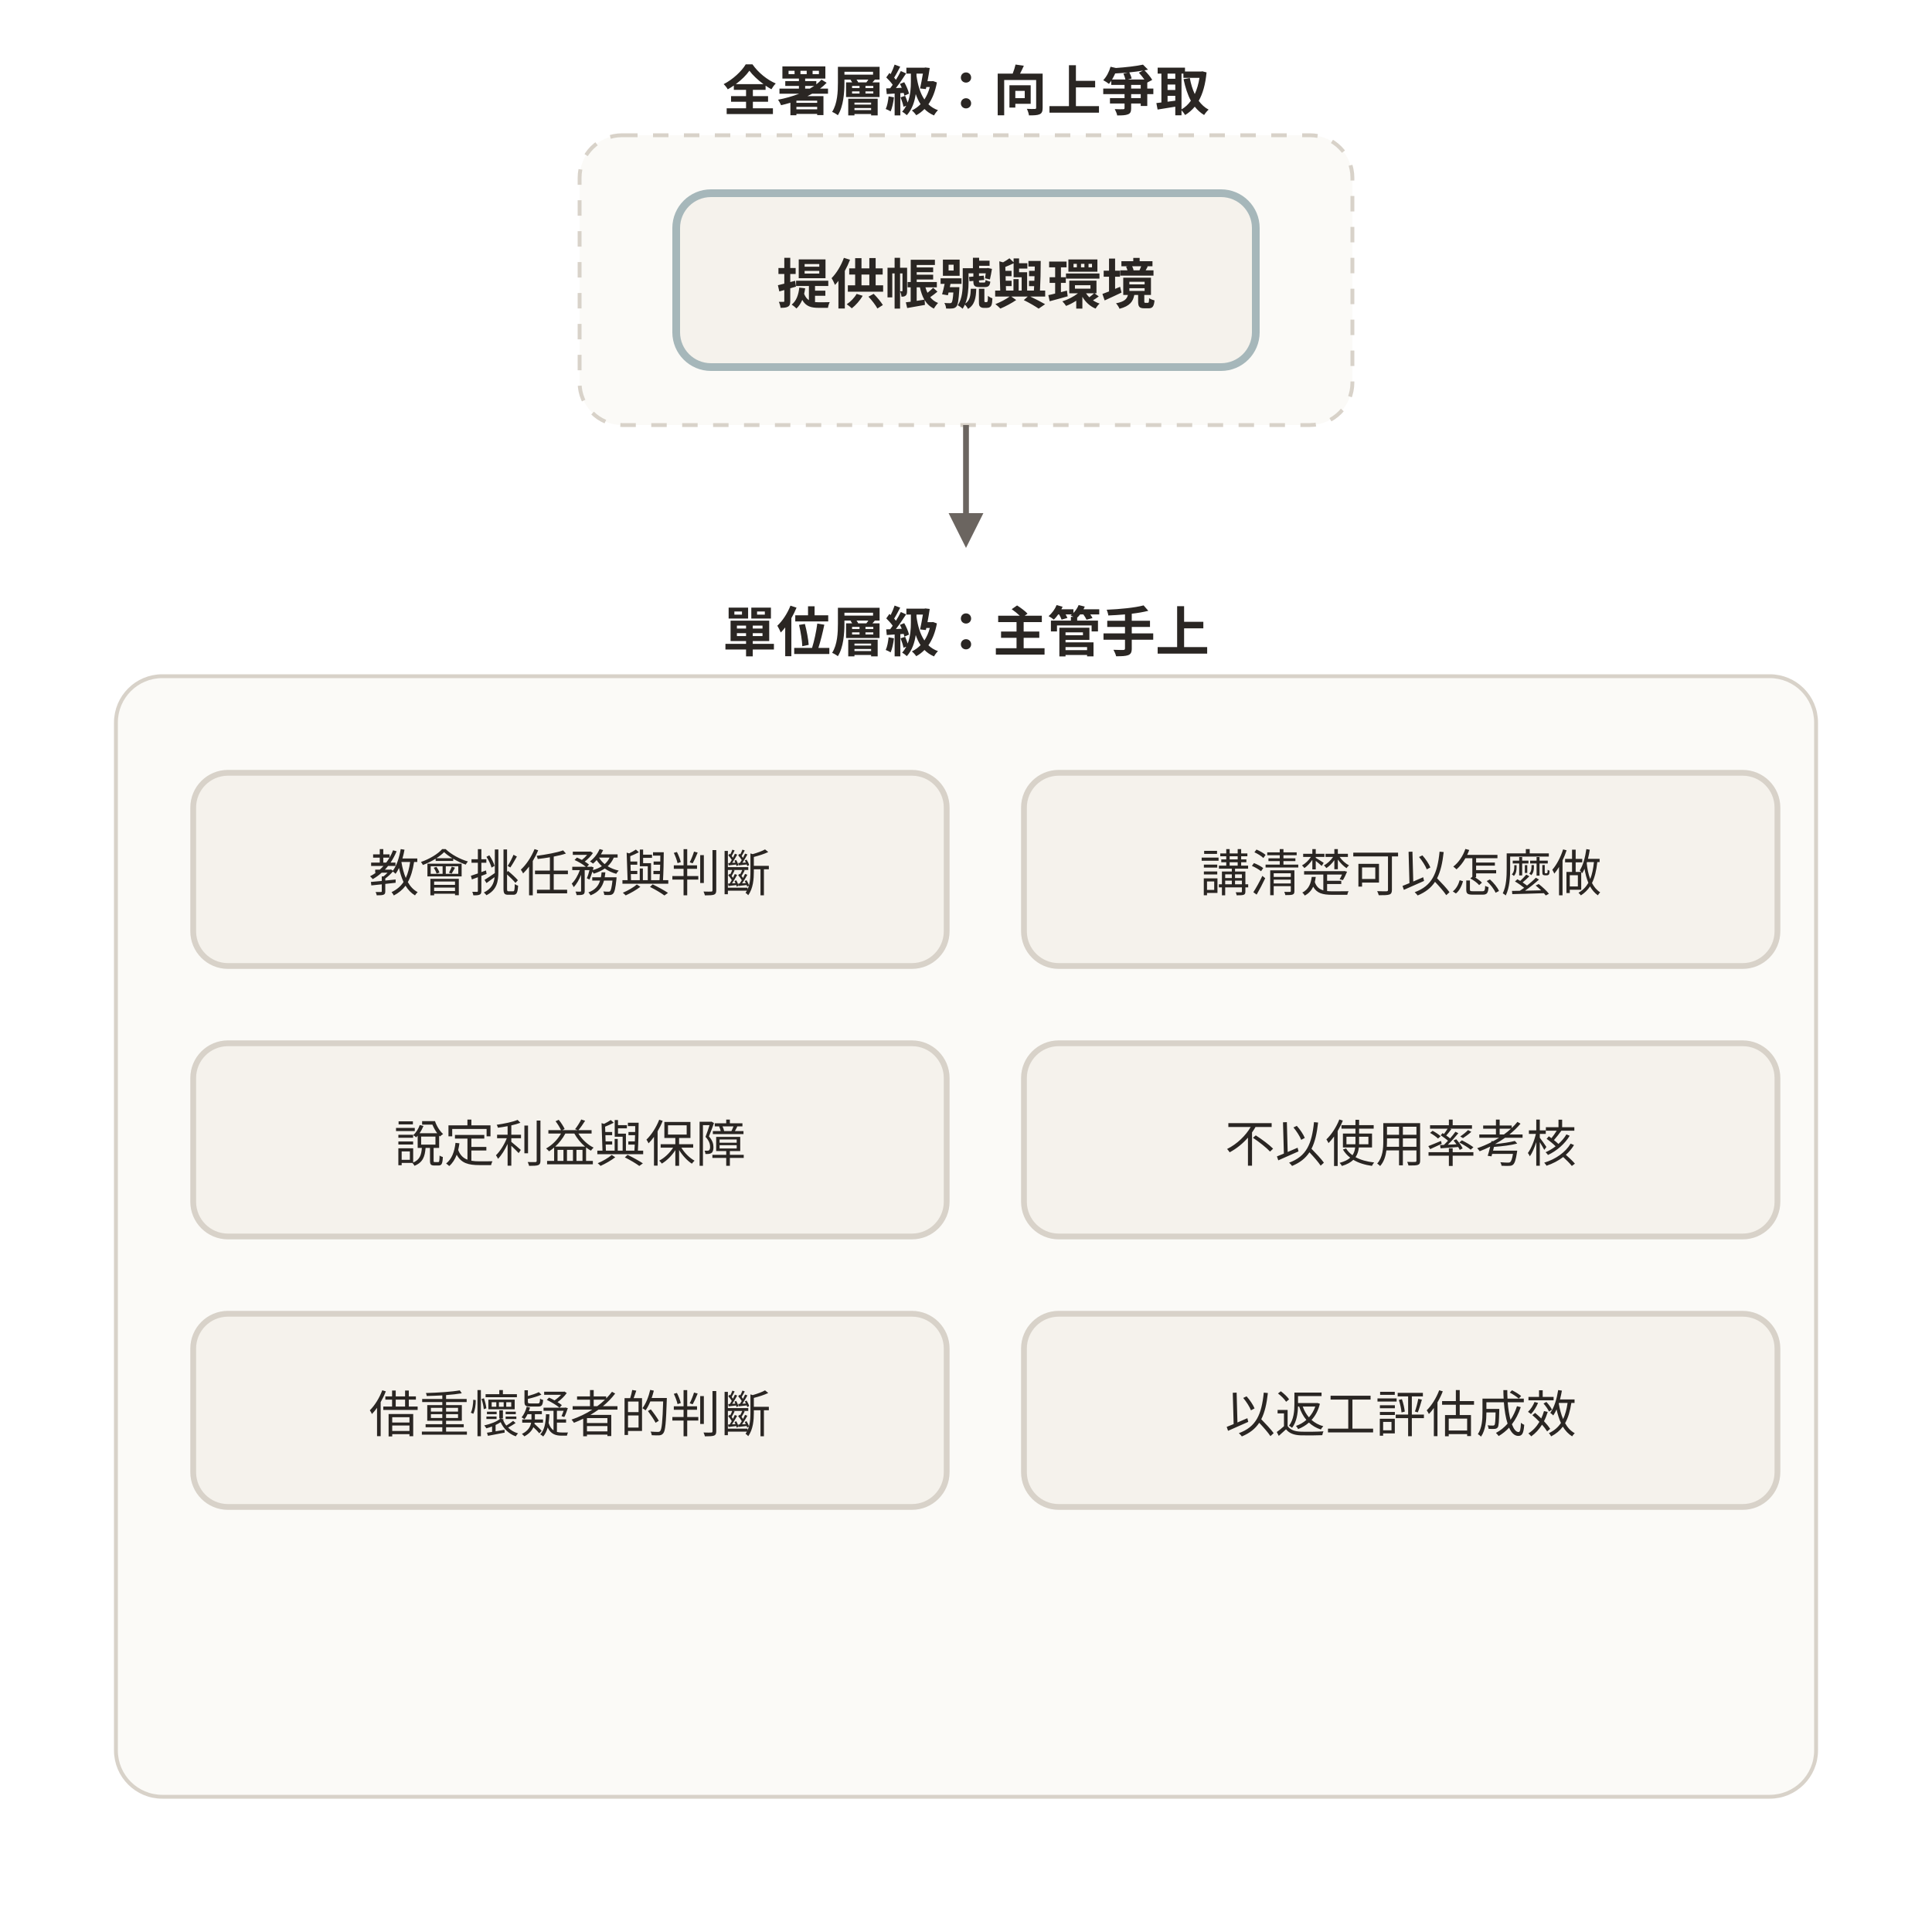
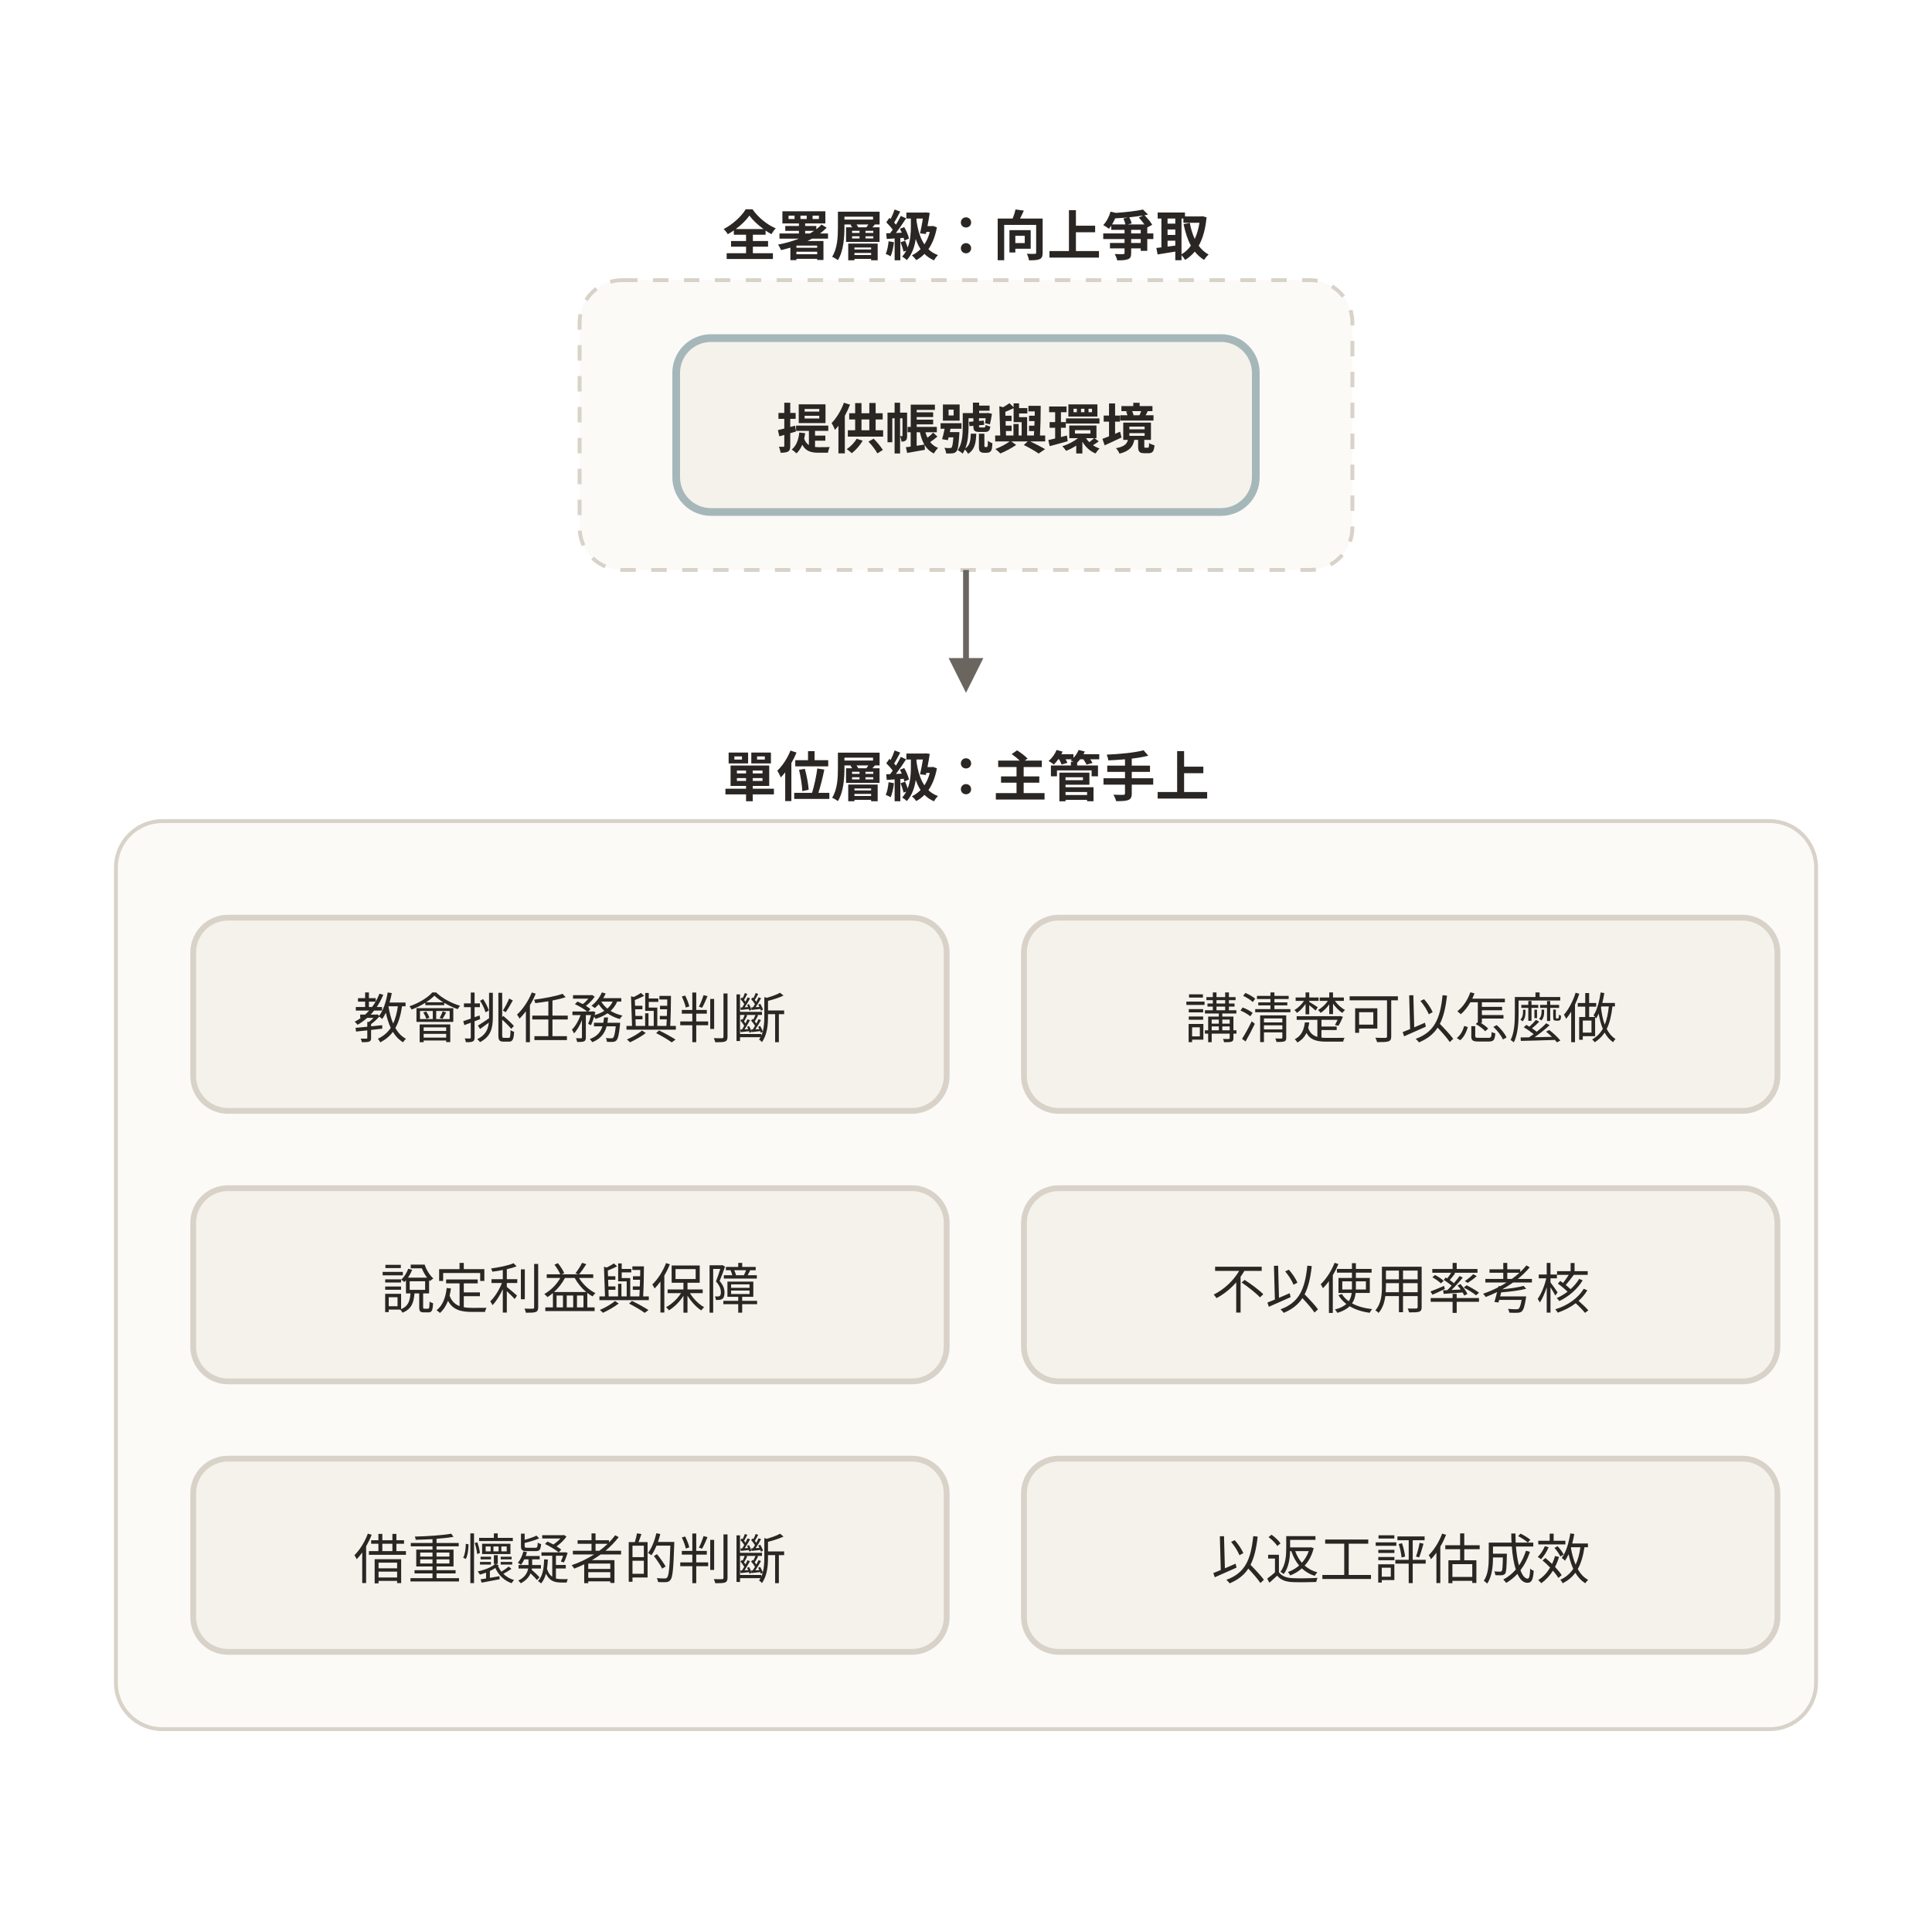
<svg xmlns="http://www.w3.org/2000/svg" viewBox="0 0 1000 1000" width="1000" height="1000" font-family="PingFang TC, Hiragino Sans GB, sans-serif">
  <defs>
    <marker id="ah" viewBox="0 0 10 10" refX="8" refY="5" markerWidth="6" markerHeight="6" orient="auto-start-reverse">
      <path d="M0,0 L10,5 L0,10 z" fill="#6B6560" />
    </marker>
  </defs>
  <rect width="1000" height="1000" fill="#FFFFFF" />
-   <text x="500" y="45" font-size="28" fill="#2A2623" font-weight="600" text-anchor="middle" dominant-baseline="central">全署層級：向上爭取</text>
-   <rect x="300" y="70" width="400" height="150" rx="22" fill="#FBFAF7" stroke="#D8D2C9" stroke-width="2" stroke-dasharray="8 8" />
-   <rect x="350" y="100" width="300" height="90" rx="18" fill="#F5F2EC" stroke="#A6B7BA" stroke-width="4" />
-   <text x="500" y="145" font-size="28" fill="#2A2623" font-weight="600" text-anchor="middle" dominant-baseline="central">提供帳號與環境</text>
-   <line x1="500" y1="220" x2="500" y2="280" stroke="#6B6560" stroke-width="3" marker-end="url(#ah)" />
-   <text x="500" y="325" font-size="28" fill="#2A2623" font-weight="600" text-anchor="middle" dominant-baseline="central">單位層級：主管手上</text>
-   <rect x="60" y="350" width="880" height="580" rx="24" fill="#FBFAF7" stroke="#D8D2C9" stroke-width="2" />
-   <rect x="100" y="400" width="390" height="100" rx="18" fill="#F5F2EC" stroke="#D8D2C9" stroke-width="3" />
-   <text x="295" y="450" font-size="26" fill="#2A2623" font-weight="500" text-anchor="middle" dominant-baseline="central">教會挑任務與判斷</text>
-   <rect x="530" y="400" width="390" height="100" rx="18" fill="#F5F2EC" stroke="#D8D2C9" stroke-width="3" />
-   <text x="725" y="450" font-size="26" fill="#2A2623" font-weight="500" text-anchor="middle" dominant-baseline="central">講清楚可以怎麼做</text>
-   <rect x="100" y="540" width="390" height="100" rx="18" fill="#F5F2EC" stroke="#D8D2C9" stroke-width="3" />
-   <text x="295" y="590" font-size="26" fill="#2A2623" font-weight="500" text-anchor="middle" dominant-baseline="central">說定利益與保障</text>
-   <rect x="530" y="540" width="390" height="100" rx="18" fill="#F5F2EC" stroke="#D8D2C9" stroke-width="3" />
-   <text x="725" y="590" font-size="26" fill="#2A2623" font-weight="500" text-anchor="middle" dominant-baseline="central">不以使用率考核</text>
-   <rect x="100" y="680" width="390" height="100" rx="18" fill="#F5F2EC" stroke="#D8D2C9" stroke-width="3" />
-   <text x="295" y="730" font-size="26" fill="#2A2623" font-weight="500" text-anchor="middle" dominant-baseline="central">借重懷疑者的判斷</text>
-   <rect x="530" y="680" width="390" height="100" rx="18" fill="#F5F2EC" stroke="#D8D2C9" stroke-width="3" />
-   <text x="725" y="730" font-size="26" fill="#2A2623" font-weight="500" text-anchor="middle" dominant-baseline="central">以返工評估成效</text>
+   <g transform="translate(0,75)">
+     <text x="500" y="45" font-size="28" fill="#2A2623" font-weight="600" text-anchor="middle" dominant-baseline="central">全署層級：向上爭取</text>
+     <rect x="300" y="70" width="400" height="150" rx="22" fill="#FBFAF7" stroke="#D8D2C9" stroke-width="2" stroke-dasharray="8 8" />
+     <rect x="350" y="100" width="300" height="90" rx="18" fill="#F5F2EC" stroke="#A6B7BA" stroke-width="4" />
+     <text x="500" y="145" font-size="28" fill="#2A2623" font-weight="600" text-anchor="middle" dominant-baseline="central">提供帳號與環境</text>
+     <line x1="500" y1="220" x2="500" y2="280" stroke="#6B6560" stroke-width="3" marker-end="url(#ah)" />
+     <text x="500" y="325" font-size="28" fill="#2A2623" font-weight="600" text-anchor="middle" dominant-baseline="central">單位層級：主管手上</text>
+     <rect x="60" y="350" width="880" height="470" rx="24" fill="#FBFAF7" stroke="#D8D2C9" stroke-width="2" />
+     <rect x="100" y="400" width="390" height="100" rx="18" fill="#F5F2EC" stroke="#D8D2C9" stroke-width="3" />
+     <text x="295" y="450" font-size="28" fill="#2A2623" font-weight="500" text-anchor="middle" dominant-baseline="central">教會挑任務與判斷</text>
+     <rect x="530" y="400" width="390" height="100" rx="18" fill="#F5F2EC" stroke="#D8D2C9" stroke-width="3" />
+     <text x="725" y="450" font-size="28" fill="#2A2623" font-weight="500" text-anchor="middle" dominant-baseline="central">講清楚可以怎麼做</text>
+     <rect x="100" y="540" width="390" height="100" rx="18" fill="#F5F2EC" stroke="#D8D2C9" stroke-width="3" />
+     <text x="295" y="590" font-size="28" fill="#2A2623" font-weight="500" text-anchor="middle" dominant-baseline="central">說定利益與保障</text>
+     <rect x="530" y="540" width="390" height="100" rx="18" fill="#F5F2EC" stroke="#D8D2C9" stroke-width="3" />
+     <text x="725" y="590" font-size="28" fill="#2A2623" font-weight="500" text-anchor="middle" dominant-baseline="central">不以使用率考核</text>
+     <rect x="100" y="680" width="390" height="100" rx="18" fill="#F5F2EC" stroke="#D8D2C9" stroke-width="3" />
+     <text x="295" y="730" font-size="28" fill="#2A2623" font-weight="500" text-anchor="middle" dominant-baseline="central">借重懷疑者的判斷</text>
+     <rect x="530" y="680" width="390" height="100" rx="18" fill="#F5F2EC" stroke="#D8D2C9" stroke-width="3" />
+     <text x="725" y="730" font-size="28" fill="#2A2623" font-weight="500" text-anchor="middle" dominant-baseline="central">以返工評估成效</text>
+   </g>
</svg>
